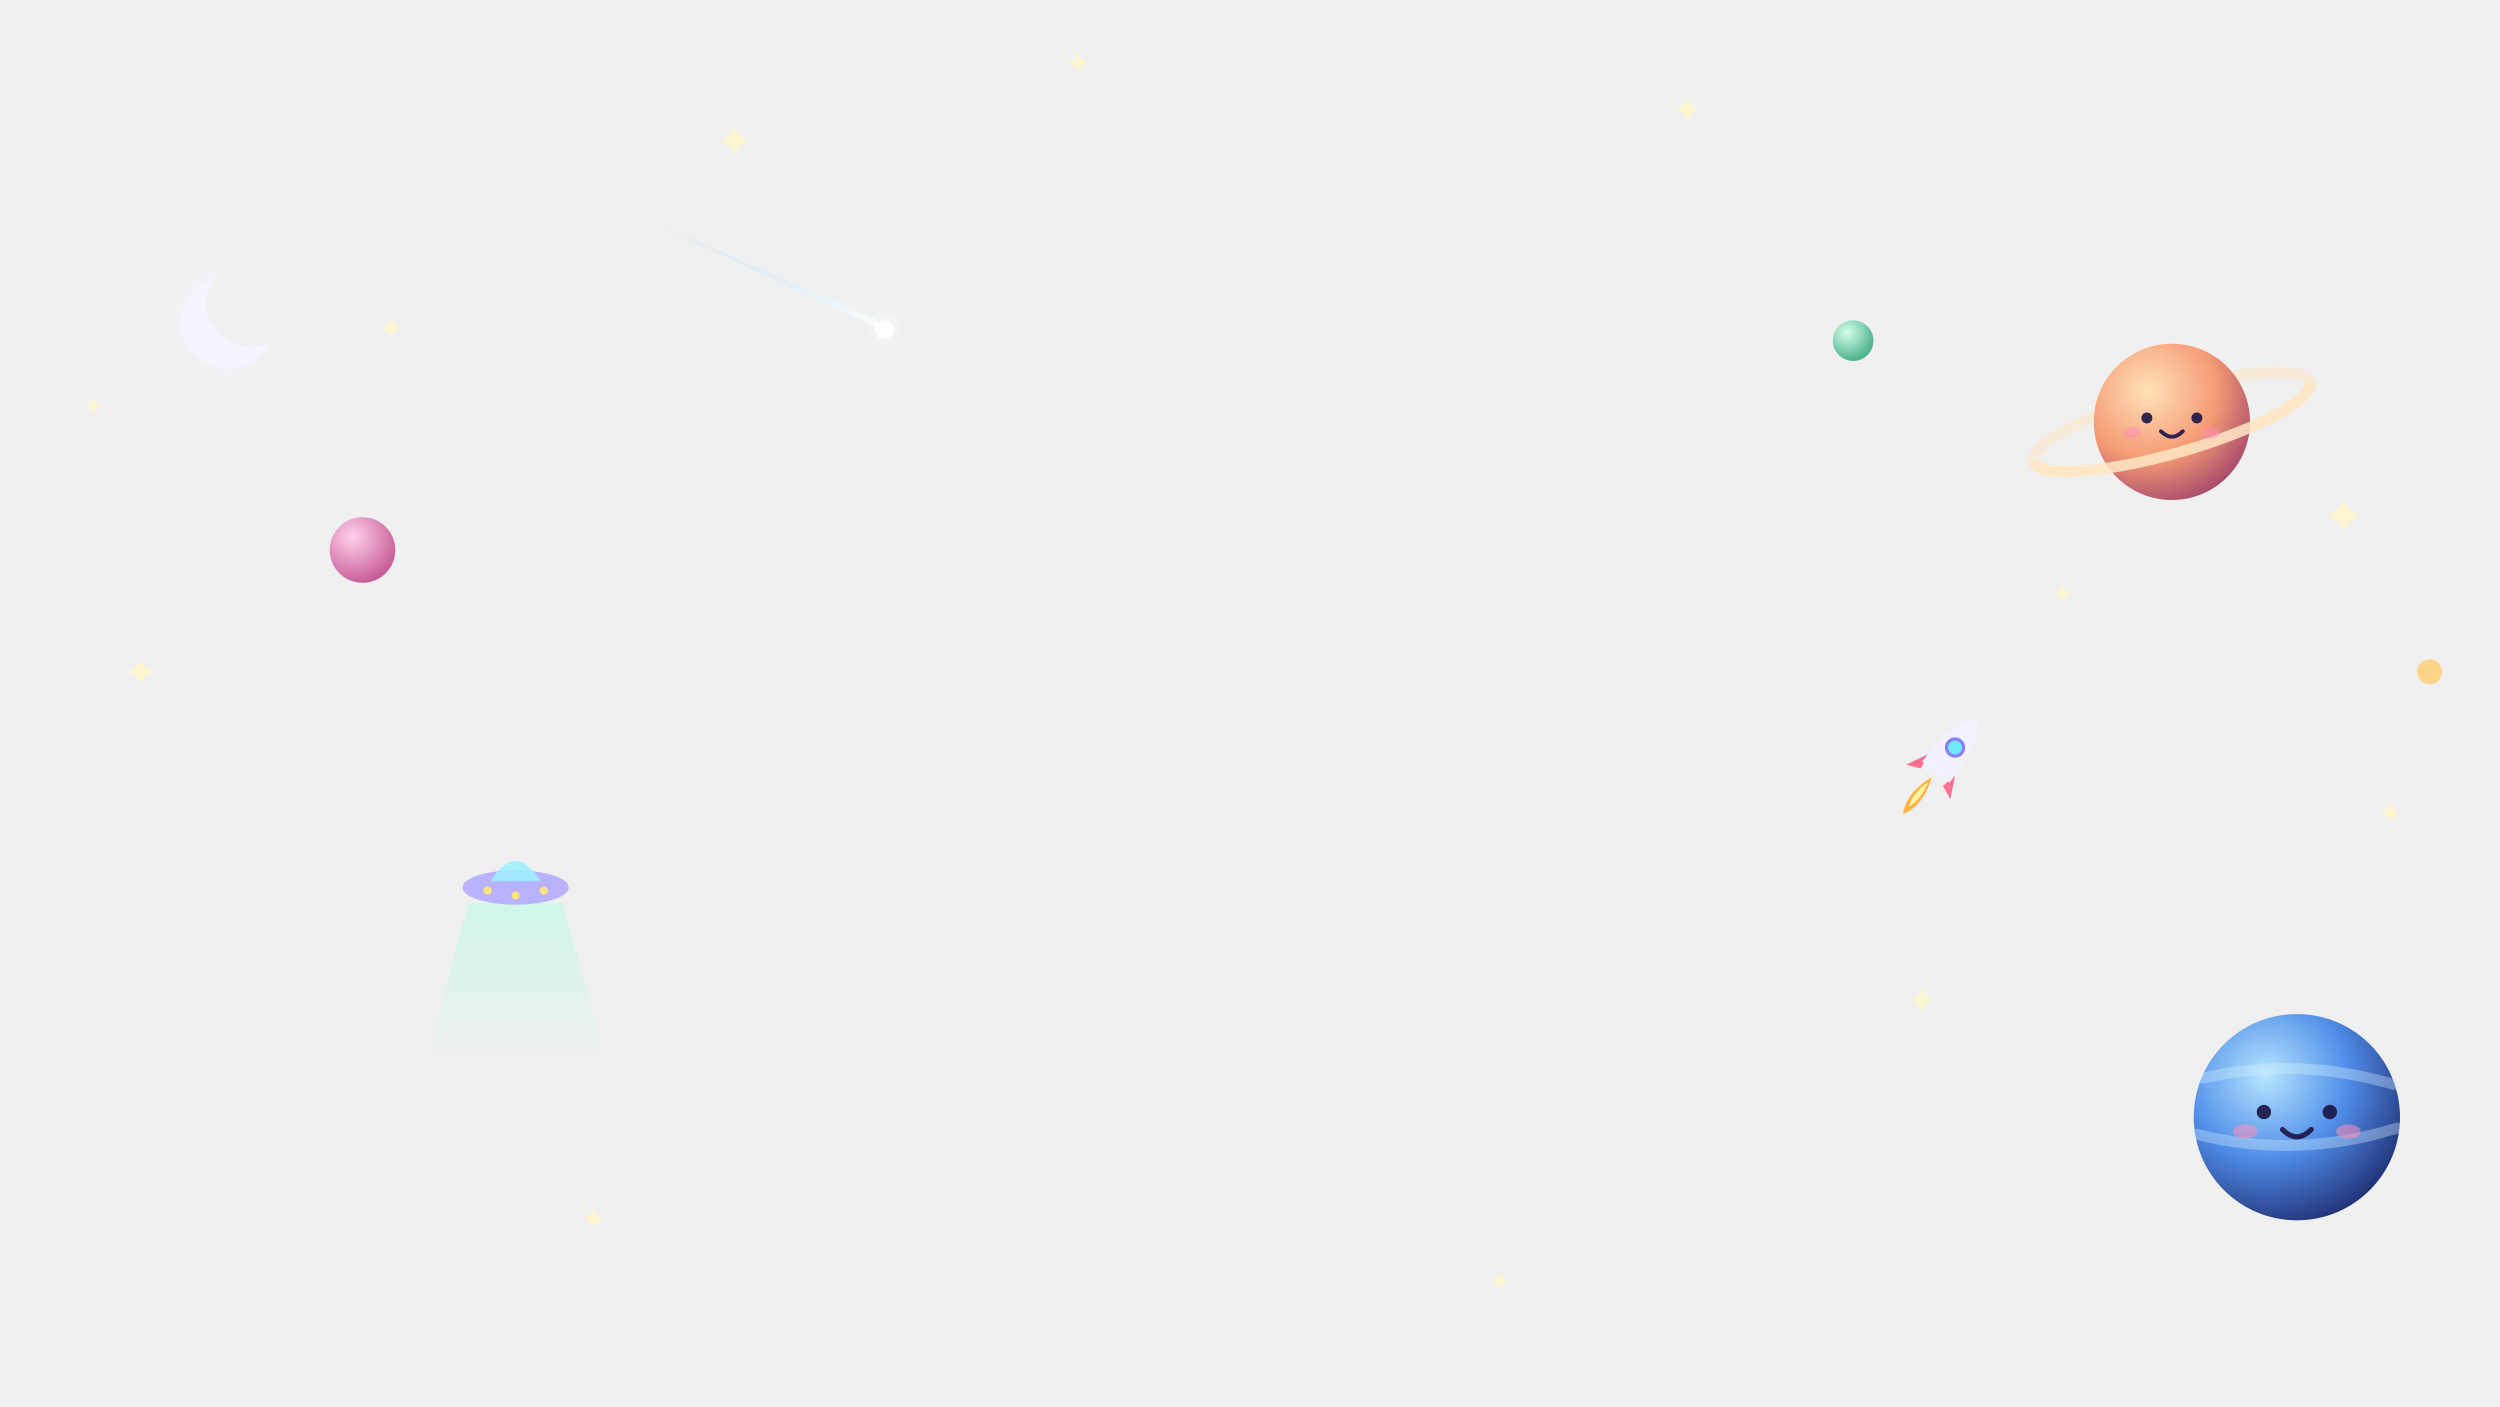
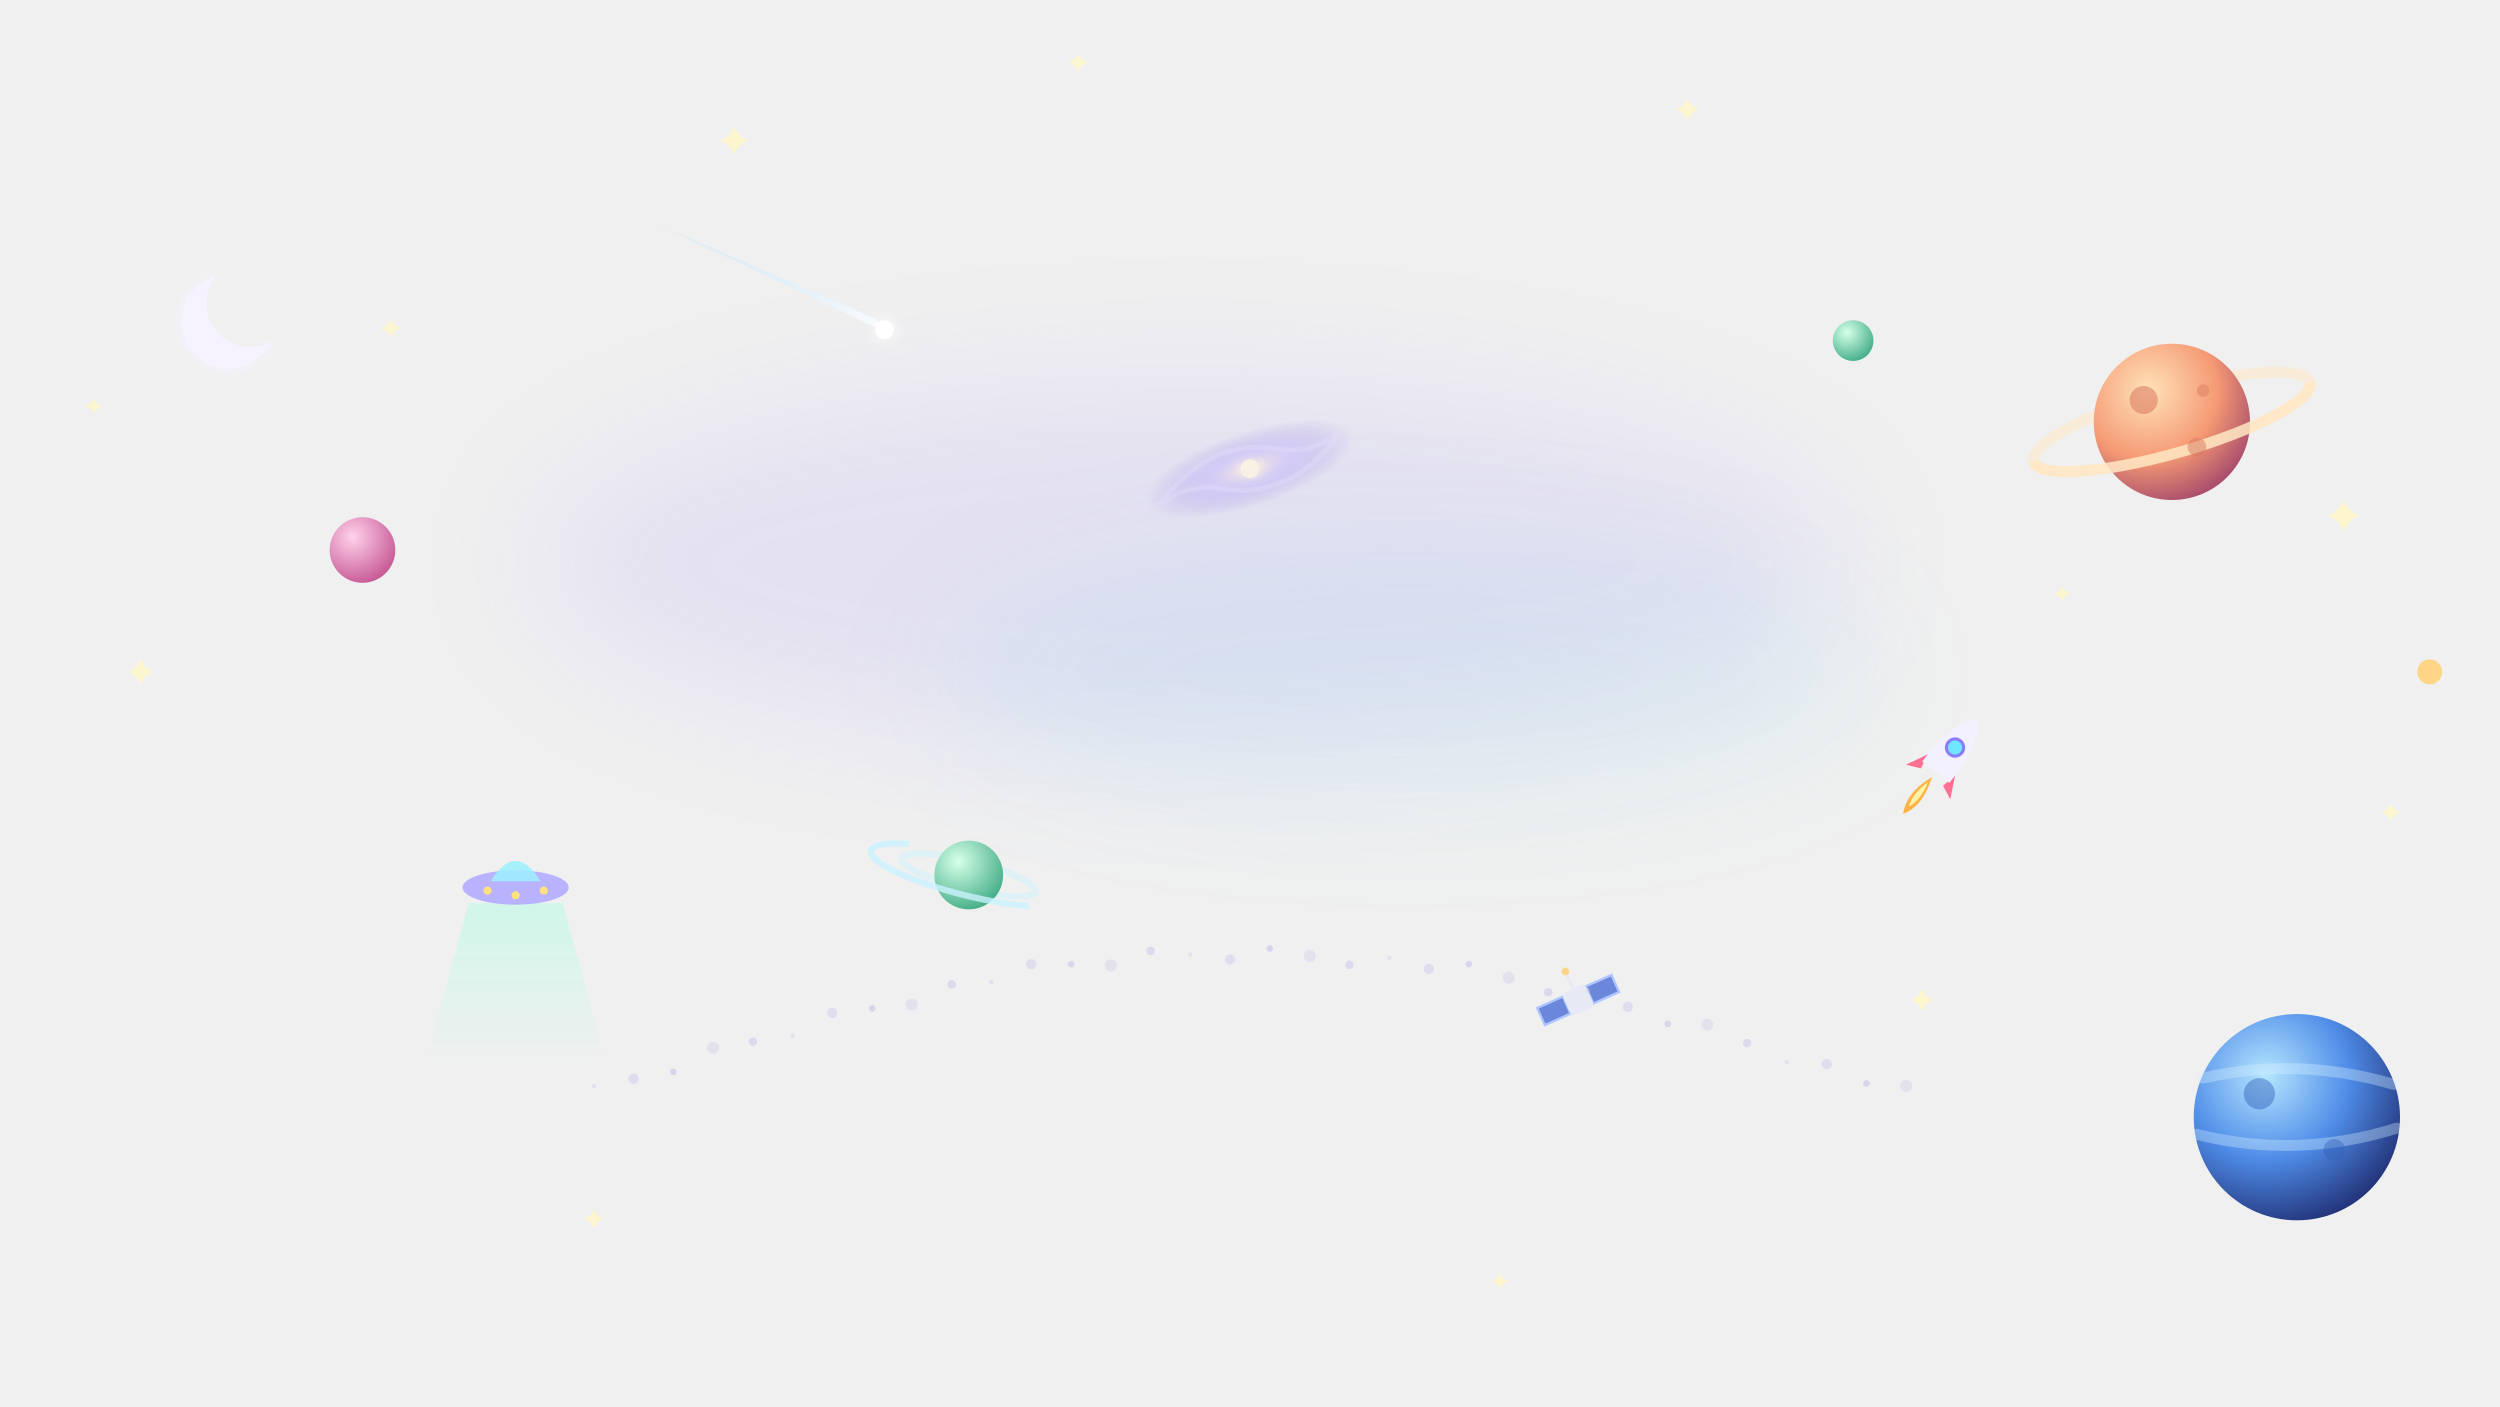
<svg xmlns="http://www.w3.org/2000/svg" width="1600" height="900" viewBox="0 0 1600 900">
  <defs>
    <filter id="g" x="-60%" y="-60%" width="220%" height="220%">
      <feGaussianBlur stdDeviation="4" result="b" />
      <feMerge>
        <feMergeNode in="b" />
        <feMergeNode in="SourceGraphic" />
      </feMerge>
    </filter>
    <radialGradient id="peach" cx="35%" cy="30%" r="80%">
      <stop offset="0" stop-color="#ffe2b8" />
      <stop offset=".55" stop-color="#f59a74" />
      <stop offset="1" stop-color="#9b3f6b" />
    </radialGradient>
    <radialGradient id="blue" cx="35%" cy="30%" r="80%">
      <stop offset="0" stop-color="#b6e6ff" />
      <stop offset=".5" stop-color="#4f8de8" />
      <stop offset="1" stop-color="#1c2669" />
    </radialGradient>
    <radialGradient id="pink" cx="35%" cy="30%" r="80%">
      <stop offset="0" stop-color="#ffd1ea" />
      <stop offset="1" stop-color="#c2508f" />
    </radialGradient>
    <radialGradient id="mint" cx="35%" cy="30%" r="80%">
      <stop offset="0" stop-color="#d6ffe9" />
      <stop offset="1" stop-color="#3aa880" />
    </radialGradient>
    <linearGradient id="tail" x1="1" y1="1" x2="0" y2="0">
      <stop offset="0" stop-color="#fff" stop-opacity=".9" />
      <stop offset="1" stop-color="#9fd8ff" stop-opacity="0" />
    </linearGradient>
    <linearGradient id="beam" x1="0" y1="0" x2="0" y2="1">
      <stop offset="0" stop-color="#a8ffe0" stop-opacity=".45" />
      <stop offset="1" stop-color="#a8ffe0" stop-opacity="0" />
    </linearGradient>
    <mask id="cres">
      <rect width="1600" height="900" fill="#fff" />
      <circle cx="160" cy="104" r="28" fill="#000" />
    </mask>
+     <filter id="neb" x="-50%" y="-50%" width="200%" height="200%">
+       <feGaussianBlur stdDeviation="40" />
+     </filter>
+     <radialGradient id="galaxy">
+       <stop offset="0" stop-color="#fff2d6" stop-opacity=".9" />
+       <stop offset=".4" stop-color="#b9a6ff" stop-opacity=".5" />
+       <stop offset="1" stop-color="#6a4fd8" stop-opacity="0" />
+     </radialGradient>
  </defs>
+   <ellipse cx="760" cy="360" rx="420" ry="120" fill="#7a5cff" opacity=".10" filter="url(#neb)" />
+   <ellipse cx="900" cy="430" rx="300" ry="80" fill="#2ec5e8" opacity=".08" filter="url(#neb)" />
+   <g transform="translate(800 300) rotate(-18)" opacity=".75">
+     <ellipse rx="70" ry="24" fill="url(#galaxy)" />
+     <path d="M-62 4 Q-20 -26 18 -8 Q40 4 60 -4 M62 -4 Q20 26 -18 8 Q-40 -4 -60 4" stroke="#e8e0ff" stroke-opacity=".35" stroke-width="3" fill="none" />
+     <circle r="6" fill="#fff6e0" filter="url(#g)" />
+   </g>
+   <g transform="translate(620 560)">
+     <ellipse rx="44" ry="9" fill="none" stroke="#c9f2ff" stroke-opacity=".45" stroke-width="4" transform="rotate(14)" />
+     <circle r="22" fill="url(#mint)" />
+     <path d="M-42 -10 A44 9 0 0 0 42 10" fill="none" stroke="#c9f2ff" stroke-opacity=".8" stroke-width="4" transform="rotate(14)" />
+   </g>
+   <g transform="translate(1010 640) rotate(-24)" opacity=".9">
+     <rect x="-26" y="-6" width="18" height="12" fill="#5b7bd8" stroke="#a9c1ff" stroke-width="1.5" />
+     <rect x="8" y="-6" width="18" height="12" fill="#5b7bd8" stroke="#a9c1ff" stroke-width="1.5" />
+     <rect x="-8" y="-8" width="16" height="16" rx="3" fill="#e6e9f5" />
+     <path d="M0 -8 V-18" stroke="#e6e9f5" stroke-width="2" />
+     <circle cx="0" cy="-20" r="2.5" fill="#ffd27a" />
+   </g>
+   <circle cx="380" cy="695" r="1.5" fill="#c9bfe8" opacity="0.3" />
+   <circle cx="405.5" cy="690.4" r="3.3" fill="#c9bfe8" opacity="0.4" />
+   <circle cx="430.9" cy="686" r="2.1" fill="#c9bfe8" opacity="0.6" />
+   <circle cx="456.4" cy="670.6" r="3.9" fill="#c9bfe8" opacity="0.3" />
+   <circle cx="481.8" cy="666.6" r="2.7" fill="#c9bfe8" opacity="0.5" />
+   <circle cx="507.3" cy="662.8" r="1.5" fill="#c9bfe8" opacity="0.3" />
+   <circle cx="532.7" cy="648.3" r="3.3" fill="#c9bfe8" opacity="0.4" />
+   <circle cx="558.2" cy="645.4" r="2.1" fill="#c9bfe8" opacity="0.6" />
+   <circle cx="583.6" cy="642.9" r="3.9" fill="#c9bfe8" opacity="0.3" />
+   <circle cx="609.1" cy="630" r="2.7" fill="#c9bfe8" opacity="0.5" />
+   <circle cx="634.5" cy="628.7" r="1.5" fill="#c9bfe8" opacity="0.3" />
+   <circle cx="660" cy="617.1" r="3.3" fill="#c9bfe8" opacity="0.4" />
+   <circle cx="685.5" cy="617.1" r="2.1" fill="#c9bfe8" opacity="0.6" />
+   <circle cx="710.9" cy="617.9" r="3.9" fill="#c9bfe8" opacity="0.3" />
+   <circle cx="736.4" cy="608.5" r="2.7" fill="#c9bfe8" opacity="0.5" />
+   <circle cx="761.8" cy="610.9" r="1.5" fill="#c9bfe8" opacity="0.3" />
+   <circle cx="787.3" cy="614.1" r="3.3" fill="#c9bfe8" opacity="0.4" />
+   <circle cx="812.7" cy="607.1" r="2.1" fill="#c9bfe8" opacity="0.6" />
+   <circle cx="838.2" cy="611.9" r="3.9" fill="#c9bfe8" opacity="0.3" />
+   <circle cx="863.6" cy="617.5" r="2.7" fill="#c9bfe8" opacity="0.5" />
+   <circle cx="889.1" cy="612.9" r="1.5" fill="#c9bfe8" opacity="0.3" />
+   <circle cx="914.5" cy="620.1" r="3.3" fill="#c9bfe8" opacity="0.4" />
+   <circle cx="940" cy="617.1" r="2.1" fill="#c9bfe8" opacity="0.6" />
+   <circle cx="965.5" cy="625.7" r="3.9" fill="#c9bfe8" opacity="0.3" />
+   <circle cx="990.9" cy="635" r="2.7" fill="#c9bfe8" opacity="0.5" />
+   <circle cx="1016.4" cy="633.9" r="1.5" fill="#c9bfe8" opacity="0.3" />
+   <circle cx="1041.8" cy="644.4" r="3.3" fill="#c9bfe8" opacity="0.4" />
+   <circle cx="1067.3" cy="655.3" r="2.1" fill="#c9bfe8" opacity="0.6" />
+   <circle cx="1092.7" cy="655.8" r="3.9" fill="#c9bfe8" opacity="0.3" />
+   <circle cx="1118.2" cy="667.6" r="2.7" fill="#c9bfe8" opacity="0.5" />
+   <circle cx="1143.6" cy="679.6" r="1.5" fill="#c9bfe8" opacity="0.3" />
+   <circle cx="1169.1" cy="681" r="3.3" fill="#c9bfe8" opacity="0.4" />
+   <circle cx="1194.5" cy="693.4" r="2.1" fill="#c9bfe8" opacity="0.6" />
+   <circle cx="1220" cy="695" r="3.9" fill="#c9bfe8" opacity="0.3" />
  <g transform="translate(0 90)">
    <circle cx="146" cy="116" r="30" fill="#f6f2ff" mask="url(#cres)" filter="url(#g)" />
    <g transform="rotate(-16 1390 180)">
      <ellipse cx="1390" cy="180" rx="92" ry="20" fill="none" stroke="#ffe7c4" stroke-opacity=".55" stroke-width="7" />
    </g>
    <circle cx="1390" cy="180" r="50" fill="url(#peach)" />
    <g transform="rotate(-16 1390 180)">
      <path d="M1298 180 A92 20 0 0 0 1482 180" fill="none" stroke="#ffe7c4" stroke-opacity=".85" stroke-width="7" />
    </g>
-     <g opacity=".9">
-       <circle cx="1374" cy="177.5" r="3.5" fill="#1b1446" />
-       <circle cx="1406" cy="177.5" r="3.5" fill="#1b1446" />
-       <path d="M1383 186 Q1390 193 1397 186" stroke="#1b1446" stroke-width="2.5" fill="none" stroke-linecap="round" />
-       <ellipse cx="1365" cy="187" rx="6" ry="3.5" fill="#ff8fb8" opacity=".6" />
-       <ellipse cx="1415" cy="187" rx="6" ry="3.5" fill="#ff8fb8" opacity=".6" />
-     </g>
+     <circle cx="1372" cy="166" r="9" fill="#d9785e" opacity=".55" />
+     <circle cx="1406" cy="196" r="6" fill="#d9785e" opacity=".5" />
+     <circle cx="1410" cy="160" r="4" fill="#d9785e" opacity=".45" />
  </g>
  <circle cx="1470" cy="715" r="66" fill="url(#blue)" />
  <path d="M1410 690 Q1470 676 1532 694 M1406 726 Q1470 742 1534 722" stroke="#d6f0ff" stroke-opacity=".35" stroke-width="7" fill="none" stroke-linecap="round" />
-   <g opacity=".9">
-     <circle cx="1448.9" cy="711.7" r="4.6" fill="#1b1446" />
-     <circle cx="1491.1" cy="711.7" r="4.6" fill="#1b1446" />
-     <path d="M1460.8 722.9 Q1470 732.2 1479.2 722.9" stroke="#1b1446" stroke-width="3.3" fill="none" stroke-linecap="round" />
-     <ellipse cx="1437" cy="724.2" rx="7.9" ry="4.6" fill="#ff8fb8" opacity=".6" />
-     <ellipse cx="1503" cy="724.2" rx="7.9" ry="4.6" fill="#ff8fb8" opacity=".6" />
-   </g>
+   <circle cx="1446" cy="700" r="10" fill="#2f5fb8" opacity=".45" />
+   <circle cx="1494" cy="736" r="7" fill="#2f5fb8" opacity=".4" />
  <circle cx="232" cy="352" r="21" fill="url(#pink)" />
  <circle cx="1186" cy="218" r="13" fill="url(#mint)" />
  <circle cx="1555" cy="430" r="8" fill="#ffd27a" opacity=".9" />
  <g transform="translate(0 100)">
    <path d="M566 112 L404 36 L560 104 Z" fill="url(#tail)" />
    <circle cx="566" cy="111" r="6" fill="#fff" filter="url(#g)" />
  </g>
  <g transform="translate(1250 480) rotate(38)">
    <path d="M0 22 Q-7 40 0 52 Q7 40 0 22Z" fill="#ffb347" />
    <path d="M0 26 Q-3.5 38 0 46 Q3.5 38 0 26Z" fill="#fff3a6" />
    <path d="M-11 12 L-18 26 L-9 22Z M11 12 L18 26 L9 22Z" fill="#ff6f91" />
    <path d="M0 -26 Q12 -12 11 18 L-11 18 Q-12 -12 0 -26Z" fill="#f3f1ff" />
    <circle cx="0" cy="-2" r="5.5" fill="#6ee7ff" stroke="#8a7dff" stroke-width="2" />
  </g>
  <g transform="translate(330 560)">
    <path d="M-30 18 L30 18 L58 120 L-58 120Z" fill="url(#beam)" />
    <ellipse cx="0" cy="8" rx="34" ry="11" fill="#b9b3ff" />
    <path d="M-16 4 Q0 -22 16 4Z" fill="#9cf0ff" opacity=".85" />
    <circle cx="-18" cy="10" r="2.6" fill="#ffe27a" />
    <circle cx="0" cy="13" r="2.6" fill="#ffe27a" />
    <circle cx="18" cy="10" r="2.6" fill="#ffe27a" />
  </g>
  <path d="M470 81 Q472.5 87.5 479 90 Q472.5 92.5 470 99 Q467.5 92.5 461 90 Q467.5 87.5 470 81Z" fill="#fff6c8" opacity="0.85" />
  <path d="M1080 63 Q1082 68 1087 70 Q1082 72 1080 77 Q1078 72 1073 70 Q1078 68 1080 63Z" fill="#fff6c8" opacity="0.85" />
  <path d="M1500 320 Q1502.8 327.2 1510 330 Q1502.8 332.8 1500 340 Q1497.2 332.8 1490 330 Q1497.2 327.2 1500 320Z" fill="#fff6c8" opacity="0.85" />
  <path d="M90 422 Q92.2 427.8 98 430 Q92.2 432.2 90 438 Q87.8 432.2 82 430 Q87.8 427.8 90 422Z" fill="#fff6c8" opacity="0.85" />
  <path d="M1230 633 Q1232 638 1237 640 Q1232 642 1230 647 Q1228 642 1223 640 Q1228 638 1230 633Z" fill="#fff6c8" opacity="0.85" />
  <path d="M380 774 Q381.7 778.3 386 780 Q381.7 781.7 380 786 Q378.3 781.7 374 780 Q378.3 778.3 380 774Z" fill="#fff6c8" opacity="0.85" />
  <path d="M1530 514 Q1531.7 518.3 1536 520 Q1531.7 521.7 1530 526 Q1528.3 521.7 1524 520 Q1528.3 518.3 1530 514Z" fill="#fff6c8" opacity="0.85" />
  <path d="M690 34 Q691.7 38.3 696 40 Q691.7 41.7 690 46 Q688.3 41.7 684 40 Q688.3 38.3 690 34Z" fill="#fff6c8" opacity="0.85" />
  <path d="M960 815 Q961.4 818.6 965 820 Q961.4 821.4 960 825 Q958.6 821.4 955 820 Q958.6 818.6 960 815Z" fill="#fff6c8" opacity="0.85" />
  <path d="M250 204 Q251.7 208.3 256 210 Q251.7 211.7 250 216 Q248.3 211.7 244 210 Q248.3 208.3 250 204Z" fill="#fff6c8" opacity="0.85" />
  <path d="M1320 375 Q1321.4 378.6 1325 380 Q1321.4 381.4 1320 385 Q1318.6 381.4 1315 380 Q1318.6 378.6 1320 375Z" fill="#fff6c8" opacity="0.85" />
  <path d="M60 255 Q61.4 258.6 65 260 Q61.4 261.4 60 265 Q58.6 261.4 55 260 Q58.6 258.6 60 255Z" fill="#fff6c8" opacity="0.85" />
</svg>
